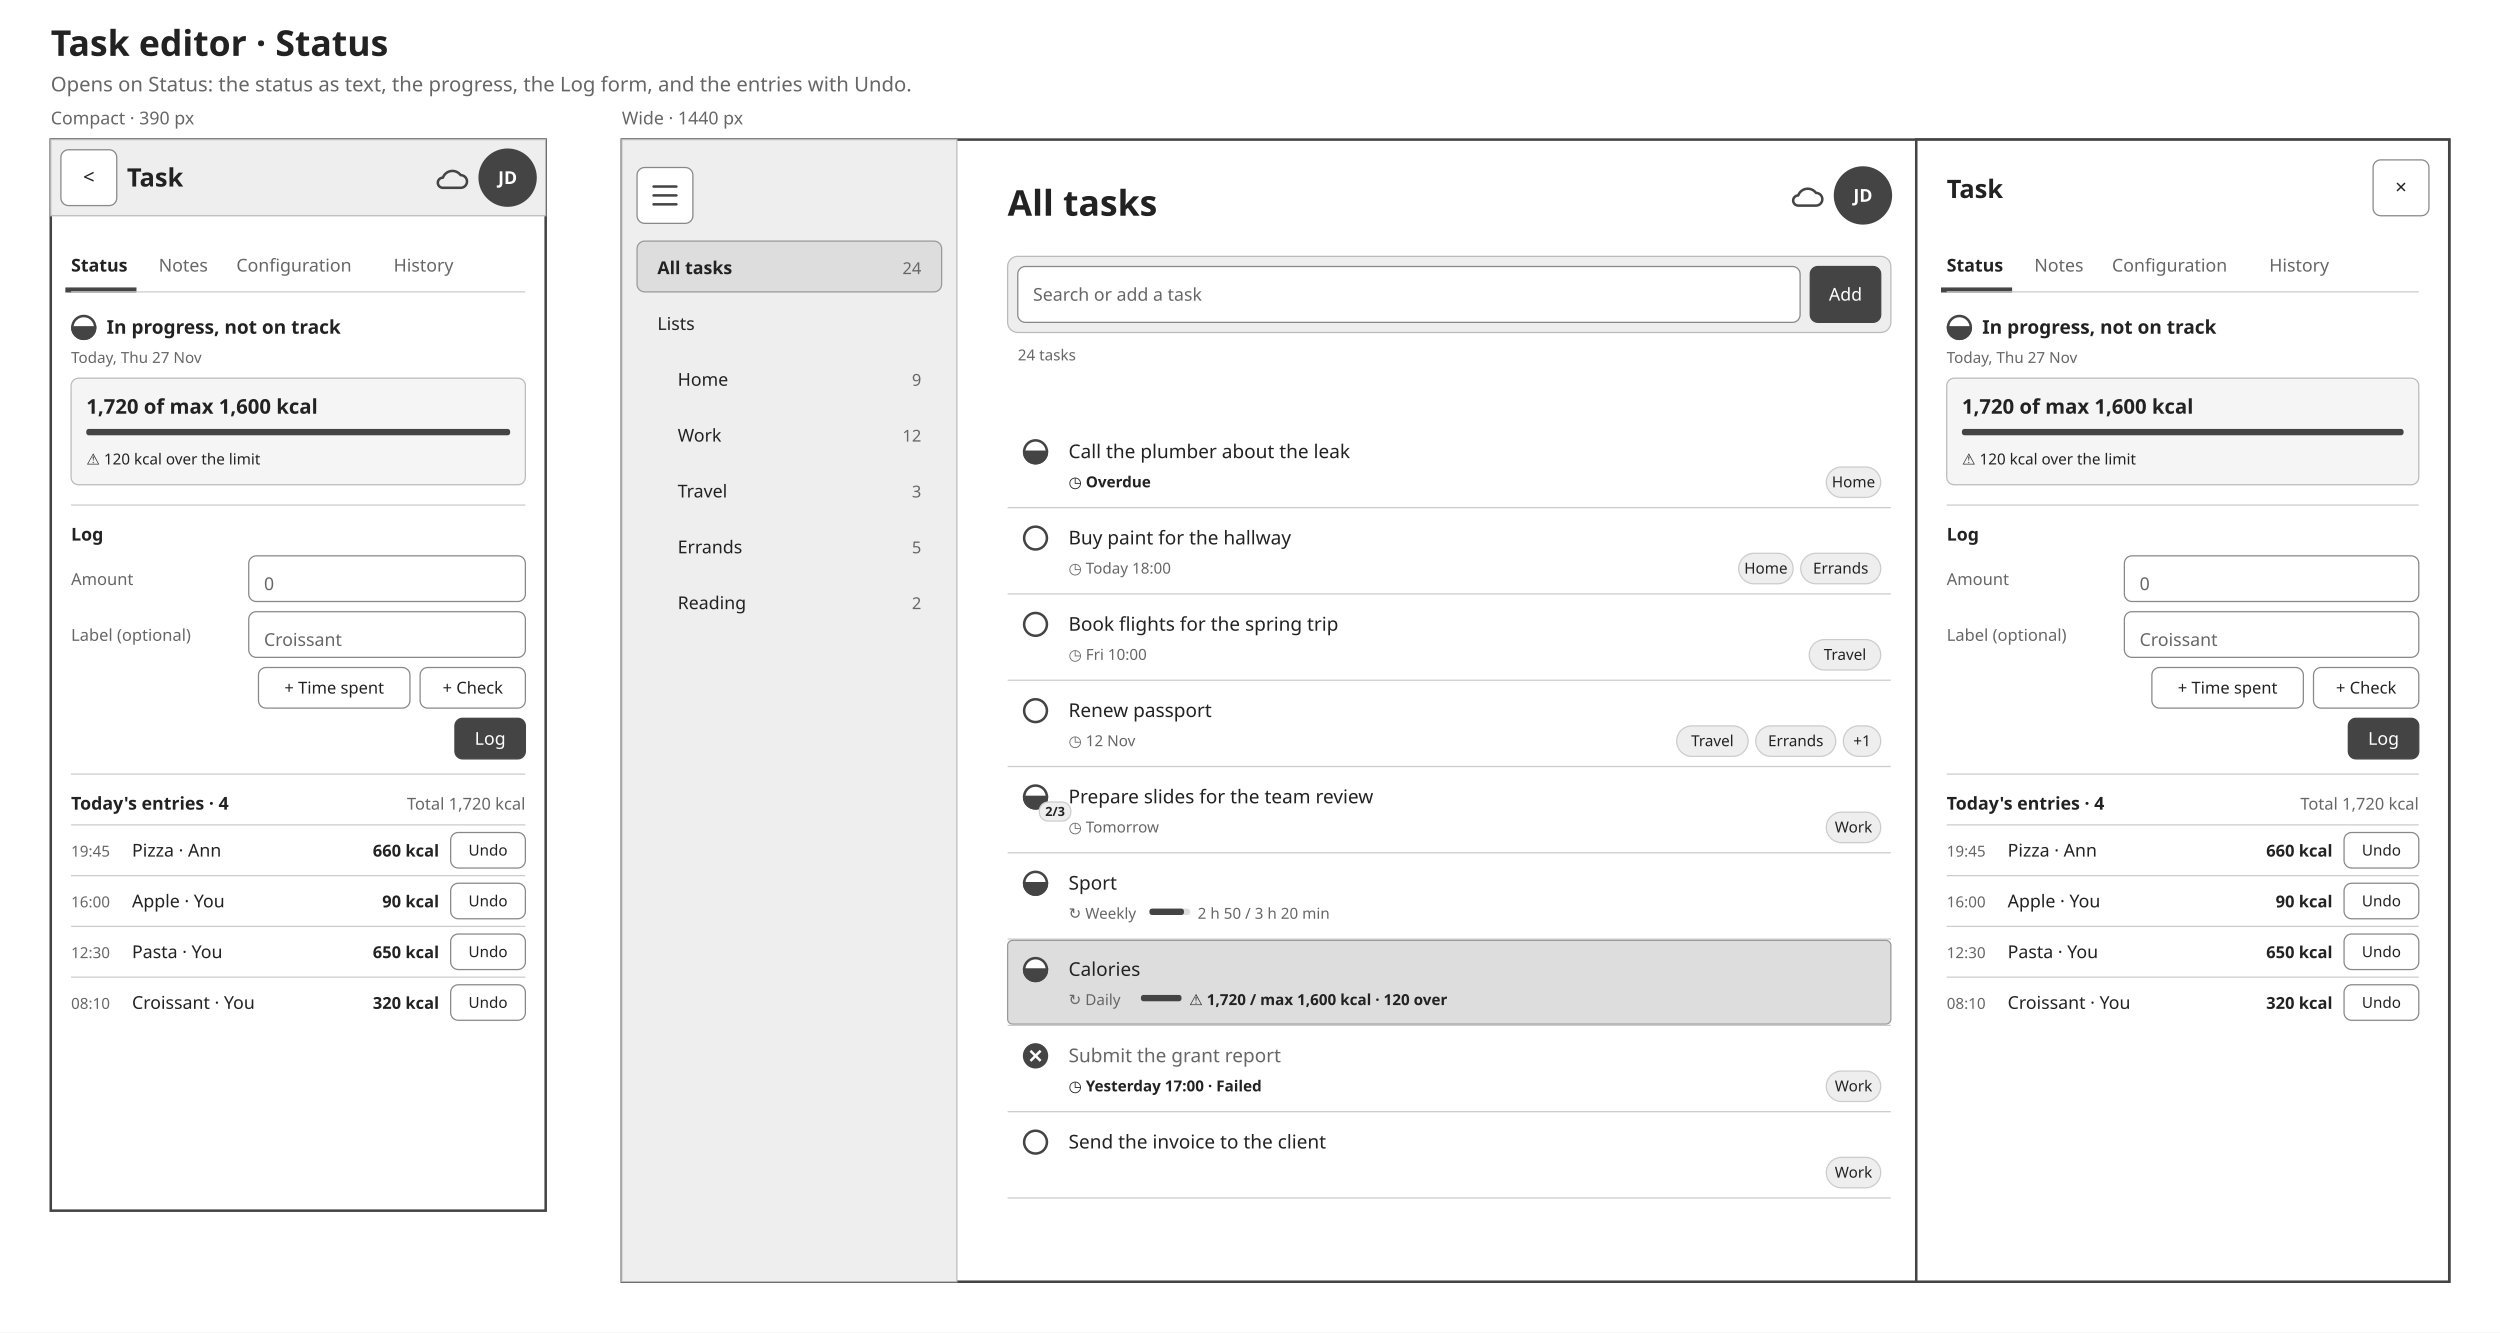
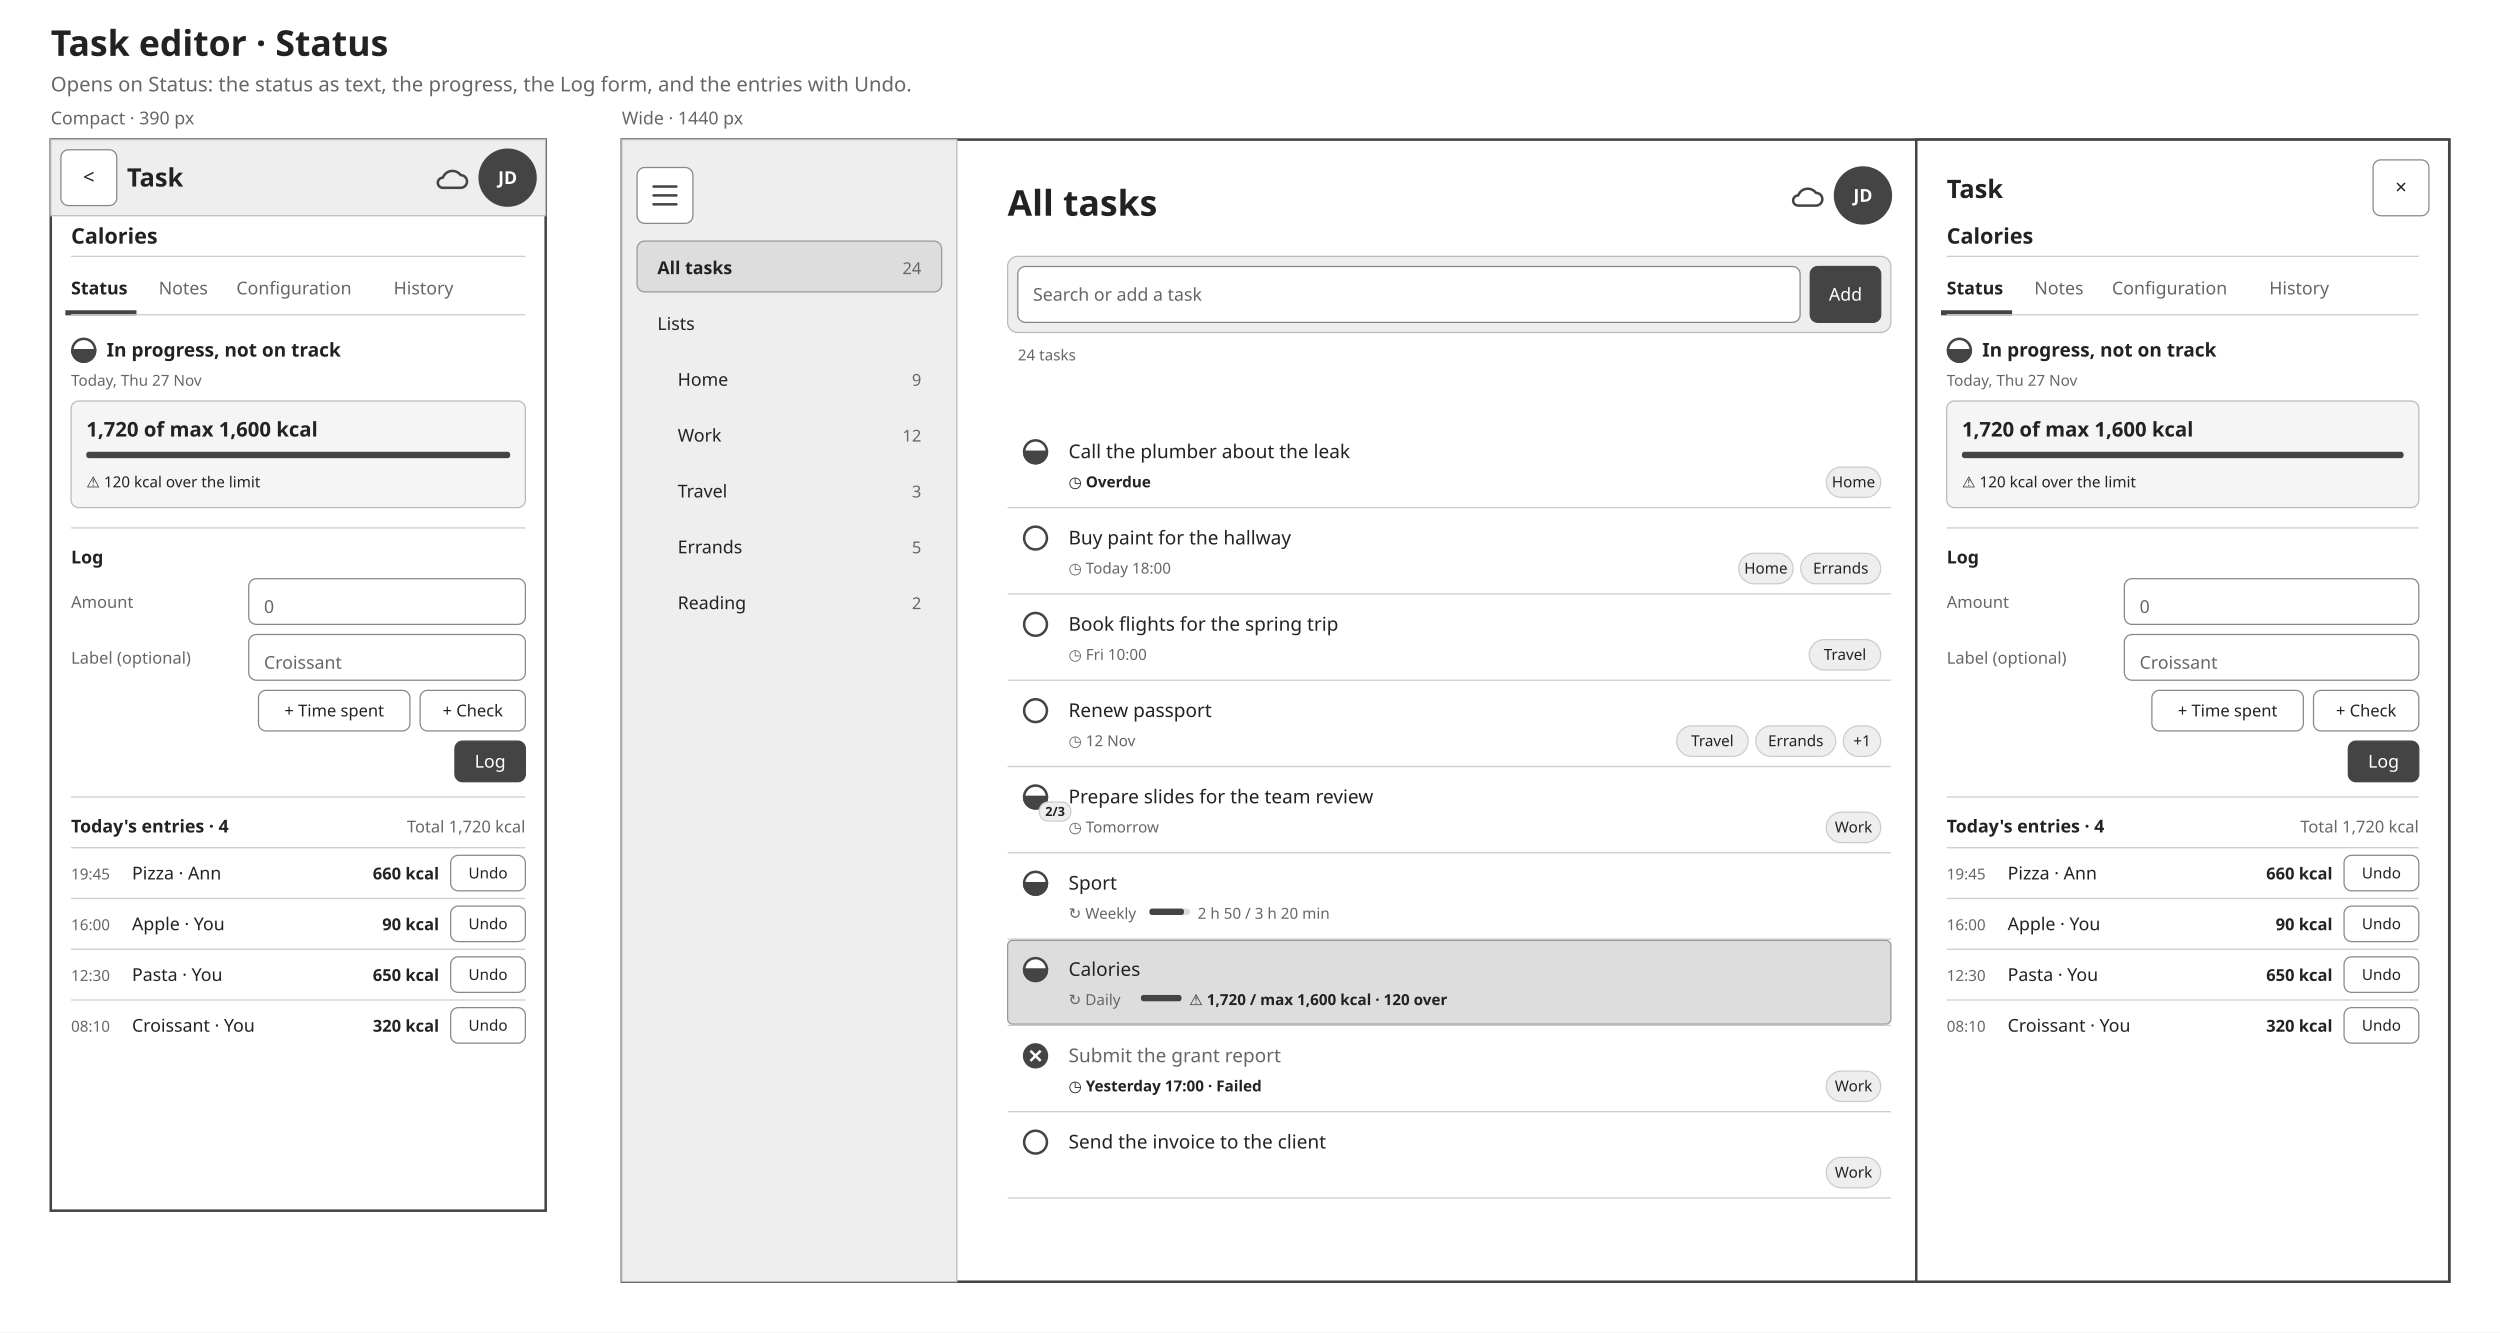
<svg xmlns="http://www.w3.org/2000/svg" width="1970" height="1050" viewBox="0 0 1970 1050">
  <style>
text { font-family: sans-serif; fill: #222222; }
.muted { fill: #666666; }
.on-primary { fill: #ffffff; }
.bold { font-weight: bold; }
rect.frame { fill: #ffffff; stroke: #444444; stroke-width: 2; }
.bar { fill: #eeeeee; stroke: #bbbbbb; }
.box { fill: #f5f5f5; stroke: #bbbbbb; }
.control { fill: #ffffff; stroke: #888888; }
.disabled { fill: #f5f5f5; stroke: #cccccc; }
.primary { fill: #444444; stroke: #444444; }
.selected { fill: #dddddd; stroke: #999999; }
.chip { fill: #eeeeee; stroke: #cccccc; }
.signal { fill: #ffffff; stroke: #222222; stroke-width: 2; }
.scrim { fill: #888888; fill-opacity: 0.5; }
.rule { stroke: #cccccc; }
.drop { stroke: #222222; stroke-width: 3; }
.icon { fill: #ffffff; stroke: #444444; stroke-width: 2; }
.icon-fill { fill: #444444; stroke: #444444; stroke-width: 2; }
.icon-mark { fill: none; stroke: #ffffff; stroke-width: 2; }
.icon-line { stroke: #444444; stroke-width: 2; }
.icon-line-open { fill: none; stroke: #444444; stroke-width: 2; stroke-linecap: round; stroke-linejoin: round; }
.icon-dashed { fill: #ffffff; stroke: #444444; stroke-width: 2; stroke-dasharray: 3 3; }
.meter { fill: #dddddd; stroke: none; }
.meter-fill { fill: #444444; stroke: none; }
.tooltip { fill: #222222; stroke: #222222; }
  </style>
  <rect x="0" y="0" width="1970" height="1050" fill="#ffffff" />
  <text x="40" y="44" font-size="28" class="bold">Task editor · Status</text>
  <text x="40" y="72" font-size="16" class="muted">Opens on Status: the status as text, the progress, the Log form, and the entries with Undo.</text>
  <text x="40" y="98" font-size="14" class="muted">Compact · 390 px</text>
  <text x="490" y="98" font-size="14" class="muted">Wide · 1440 px</text>
  <g class="frame" data-width="390" data-height="844" transform="translate(40 110)">
    <rect x="0" y="0" width="390" height="844" rx="0" class="frame" />
    <rect x="0" y="0" width="390" height="60" rx="0" class="bar" />
    <rect x="8" y="8" width="44" height="44" rx="6" class="control" />
    <text x="30" y="35" font-size="16" text-anchor="middle">&lt;</text>
    <circle cx="360" cy="30" r="22" class="icon-fill" />
    <text x="360" y="35" font-size="14" class="on-primary bold" text-anchor="middle">JD</text>
    <path d="M 309 38 H 323 A 5 5 0 0 0 323 28 A 8 8 0 0 0 309 30 A 4 4 0 0 0 309 38 Z" class="icon-line-open" />
    <text x="60" y="37" font-size="20" class="bold">Task</text>
-     <text x="16" y="104" font-size="14" class="bold">Status</text>
-     <rect x="12" y="117" width="55.04" height="3" rx="0" class="primary" />
-     <text x="85.04" y="104" font-size="14" class="muted">Notes</text>
-     <text x="146.24" y="104" font-size="14" class="muted">Configuration</text>
-     <text x="270.16" y="104" font-size="14" class="muted">History</text>
-     <line x1="16" y1="120" x2="374" y2="120" class="rule" />
-     <circle cx="26" cy="148" r="9" class="icon" />
-     <path d="M17 148 A9 9 0 0 0 35 148 Z" class="icon-fill" />
-     <text x="44" y="153" font-size="15" class="bold">In progress, not on track</text>
-     <text x="16" y="176" font-size="12" class="muted">Today, Thu 27 Nov</text>
-     <rect x="16" y="188" width="358" height="84" rx="6" class="box" />
-     <text x="28" y="216" font-size="16" class="bold">1,720 of max 1,600 kcal</text>
-     <rect x="28" y="228" width="334" height="5" rx="2" class="meter" />
-     <rect x="28" y="228" width="334" height="5" rx="2" class="meter-fill" />
-     <text x="28" y="256" font-size="12">⚠ 120 kcal over the limit</text>
-     <line x1="16" y1="288" x2="374" y2="288" class="rule" />
-     <text x="16" y="316" font-size="14" class="bold">Log</text>
-     <text x="16" y="351" font-size="13" class="muted">Amount</text>
-     <rect x="156" y="328" width="218" height="36" rx="6" class="control" />
-     <text x="168" y="355" font-size="14" class="muted">0</text>
-     <text x="16" y="395" font-size="13" class="muted">Label (optional)</text>
-     <rect x="156" y="372" width="218" height="36" rx="6" class="control" />
-     <text x="168" y="399" font-size="14" class="muted">Croissant</text>
-     <rect x="291.04" y="416" width="82.96" height="32" rx="6" class="control" />
-     <text x="332.52" y="436.55" font-size="13" text-anchor="middle">+ Check</text>
-     <rect x="163.68" y="416" width="119.36" height="32" rx="6" class="control" />
-     <text x="223.36" y="436.55" font-size="13" text-anchor="middle">+ Time spent</text>
-     <rect x="318.48" y="456" width="55.52" height="32" rx="6" class="primary" />
-     <text x="346.24" y="476.9" font-size="14" class="on-primary" text-anchor="middle">Log</text>
-     <line x1="16" y1="500" x2="374" y2="500" class="rule" />
-     <text x="16" y="528" font-size="14" class="bold">Today's entries · 4</text>
-     <text x="374" y="528" font-size="13" class="muted" text-anchor="end">Total 1,720 kcal</text>
-     <line x1="16" y1="540" x2="374" y2="540" class="rule" />
-     <text x="16" y="565" font-size="12" class="muted">19:45</text>
-     <text x="64" y="565" font-size="14">Pizza · Ann</text>
-     <text x="306" y="565" font-size="13" class="bold" text-anchor="end">660 kcal</text>
-     <rect x="315.12" y="546" width="58.88" height="28" rx="6" class="control" />
-     <text x="344.56" y="564.2" font-size="12" text-anchor="middle">Undo</text>
-     <line x1="16" y1="580" x2="374" y2="580" class="rule" />
-     <text x="16" y="605" font-size="12" class="muted">16:00</text>
-     <text x="64" y="605" font-size="14">Apple · You</text>
-     <text x="306" y="605" font-size="13" class="bold" text-anchor="end">90 kcal</text>
-     <rect x="315.12" y="586" width="58.88" height="28" rx="6" class="control" />
-     <text x="344.56" y="604.2" font-size="12" text-anchor="middle">Undo</text>
-     <line x1="16" y1="620" x2="374" y2="620" class="rule" />
-     <text x="16" y="645" font-size="12" class="muted">12:30</text>
-     <text x="64" y="645" font-size="14">Pasta · You</text>
-     <text x="306" y="645" font-size="13" class="bold" text-anchor="end">650 kcal</text>
-     <rect x="315.12" y="626" width="58.88" height="28" rx="6" class="control" />
-     <text x="344.56" y="644.2" font-size="12" text-anchor="middle">Undo</text>
-     <line x1="16" y1="660" x2="374" y2="660" class="rule" />
-     <text x="16" y="685" font-size="12" class="muted">08:10</text>
-     <text x="64" y="685" font-size="14">Croissant · You</text>
-     <text x="306" y="685" font-size="13" class="bold" text-anchor="end">320 kcal</text>
-     <rect x="315.12" y="666" width="58.88" height="28" rx="6" class="control" />
-     <text x="344.56" y="684.2" font-size="12" text-anchor="middle">Undo</text>
+     <text x="16" y="82" font-size="17" class="bold">Calories</text>
+     <line x1="16" y1="92" x2="374" y2="92" class="rule" />
+     <text x="16" y="122" font-size="14" class="bold">Status</text>
+     <rect x="12" y="135" width="55.04" height="3" rx="0" class="primary" />
+     <text x="85.04" y="122" font-size="14" class="muted">Notes</text>
+     <text x="146.24" y="122" font-size="14" class="muted">Configuration</text>
+     <text x="270.16" y="122" font-size="14" class="muted">History</text>
+     <line x1="16" y1="138" x2="374" y2="138" class="rule" />
+     <circle cx="26" cy="166" r="9" class="icon" />
+     <path d="M17 166 A9 9 0 0 0 35 166 Z" class="icon-fill" />
+     <text x="44" y="171" font-size="15" class="bold">In progress, not on track</text>
+     <text x="16" y="194" font-size="12" class="muted">Today, Thu 27 Nov</text>
+     <rect x="16" y="206" width="358" height="84" rx="6" class="box" />
+     <text x="28" y="234" font-size="16" class="bold">1,720 of max 1,600 kcal</text>
+     <rect x="28" y="246" width="334" height="5" rx="2" class="meter" />
+     <rect x="28" y="246" width="334" height="5" rx="2" class="meter-fill" />
+     <text x="28" y="274" font-size="12">⚠ 120 kcal over the limit</text>
+     <line x1="16" y1="306" x2="374" y2="306" class="rule" />
+     <text x="16" y="334" font-size="14" class="bold">Log</text>
+     <text x="16" y="369" font-size="13" class="muted">Amount</text>
+     <rect x="156" y="346" width="218" height="36" rx="6" class="control" />
+     <text x="168" y="373" font-size="14" class="muted">0</text>
+     <text x="16" y="413" font-size="13" class="muted">Label (optional)</text>
+     <rect x="156" y="390" width="218" height="36" rx="6" class="control" />
+     <text x="168" y="417" font-size="14" class="muted">Croissant</text>
+     <rect x="291.04" y="434" width="82.96" height="32" rx="6" class="control" />
+     <text x="332.52" y="454.55" font-size="13" text-anchor="middle">+ Check</text>
+     <rect x="163.68" y="434" width="119.36" height="32" rx="6" class="control" />
+     <text x="223.36" y="454.55" font-size="13" text-anchor="middle">+ Time spent</text>
+     <rect x="318.48" y="474" width="55.52" height="32" rx="6" class="primary" />
+     <text x="346.24" y="494.9" font-size="14" class="on-primary" text-anchor="middle">Log</text>
+     <line x1="16" y1="518" x2="374" y2="518" class="rule" />
+     <text x="16" y="546" font-size="14" class="bold">Today's entries · 4</text>
+     <text x="374" y="546" font-size="13" class="muted" text-anchor="end">Total 1,720 kcal</text>
+     <line x1="16" y1="558" x2="374" y2="558" class="rule" />
+     <text x="16" y="583" font-size="12" class="muted">19:45</text>
+     <text x="64" y="583" font-size="14">Pizza · Ann</text>
+     <text x="306" y="583" font-size="13" class="bold" text-anchor="end">660 kcal</text>
+     <rect x="315.12" y="564" width="58.88" height="28" rx="6" class="control" />
+     <text x="344.56" y="582.2" font-size="12" text-anchor="middle">Undo</text>
+     <line x1="16" y1="598" x2="374" y2="598" class="rule" />
+     <text x="16" y="623" font-size="12" class="muted">16:00</text>
+     <text x="64" y="623" font-size="14">Apple · You</text>
+     <text x="306" y="623" font-size="13" class="bold" text-anchor="end">90 kcal</text>
+     <rect x="315.12" y="604" width="58.88" height="28" rx="6" class="control" />
+     <text x="344.56" y="622.2" font-size="12" text-anchor="middle">Undo</text>
+     <line x1="16" y1="638" x2="374" y2="638" class="rule" />
+     <text x="16" y="663" font-size="12" class="muted">12:30</text>
+     <text x="64" y="663" font-size="14">Pasta · You</text>
+     <text x="306" y="663" font-size="13" class="bold" text-anchor="end">650 kcal</text>
+     <rect x="315.12" y="644" width="58.88" height="28" rx="6" class="control" />
+     <text x="344.56" y="662.2" font-size="12" text-anchor="middle">Undo</text>
+     <line x1="16" y1="678" x2="374" y2="678" class="rule" />
+     <text x="16" y="703" font-size="12" class="muted">08:10</text>
+     <text x="64" y="703" font-size="14">Croissant · You</text>
+     <text x="306" y="703" font-size="13" class="bold" text-anchor="end">320 kcal</text>
+     <rect x="315.12" y="684" width="58.88" height="28" rx="6" class="control" />
+     <text x="344.56" y="702.2" font-size="12" text-anchor="middle">Undo</text>
  </g>
  <g class="frame" data-width="1440" data-height="900" transform="translate(490 110)">
    <rect x="0" y="0" width="1440" height="900" rx="0" class="frame" />
    <rect x="0" y="0" width="264" height="900" rx="0" class="bar" />
    <rect x="12" y="22" width="44" height="44" rx="6" class="control" />
    <path d="M 25 37 H 43" class="icon-line-open" />
    <path d="M 25 44 H 43" class="icon-line-open" />
    <path d="M 25 51 H 43" class="icon-line-open" />
    <rect x="12" y="80" width="240" height="40" rx="6" class="selected" />
    <text x="28" y="106" font-size="14" class="bold">All tasks</text>
    <text x="236" y="106" font-size="13" class="muted" text-anchor="end">24</text>
    <text x="28" y="150" font-size="14">Lists</text>
    <text x="44" y="194" font-size="14">Home</text>
    <text x="236" y="194" font-size="13" class="muted" text-anchor="end">9</text>
    <text x="44" y="238" font-size="14">Work</text>
    <text x="236" y="238" font-size="13" class="muted" text-anchor="end">12</text>
    <text x="44" y="282" font-size="14">Travel</text>
    <text x="236" y="282" font-size="13" class="muted" text-anchor="end">3</text>
    <text x="44" y="326" font-size="14">Errands</text>
    <text x="236" y="326" font-size="13" class="muted" text-anchor="end">5</text>
    <text x="44" y="370" font-size="14">Reading</text>
    <text x="236" y="370" font-size="13" class="muted" text-anchor="end">2</text>
    <circle cx="978" cy="44" r="22" class="icon-fill" />
    <text x="978" y="49" font-size="14" class="on-primary bold" text-anchor="middle">JD</text>
    <path d="M 927 52 H 941 A 5 5 0 0 0 941 42 A 8 8 0 0 0 927 44 A 4 4 0 0 0 927 52 Z" class="icon-line-open" />
    <text x="304" y="60" font-size="28" class="bold">All tasks</text>
    <rect x="304" y="92" width="696" height="60" rx="8" class="bar" />
    <rect x="936.48" y="100" width="55.52" height="44" rx="6" class="primary" />
    <text x="964.24" y="126.9" font-size="14" class="on-primary" text-anchor="middle">Add</text>
    <rect x="312" y="100" width="616.48" height="44" rx="6" class="control" />
    <text x="324" y="127" font-size="14" class="muted">Search or add a task</text>
    <text x="312" y="174" font-size="12" class="muted">24 tasks</text>
    <line x1="304" y1="290" x2="1000" y2="290" class="rule" />
    <circle cx="326" cy="246" r="9" class="icon" />
    <path d="M317 246 A9 9 0 0 0 335 246 Z" class="icon-fill" />
    <text x="352" y="251" font-size="15">Call the plumber about the leak</text>
    <text x="352" y="274" font-size="12" class="bold">◷ Overdue</text>
    <rect x="949.12" y="258" width="42.88" height="24" rx="12" class="chip" />
    <text x="970.56" y="274" font-size="12" text-anchor="middle">Home</text>
    <line x1="304" y1="358" x2="1000" y2="358" class="rule" />
    <circle cx="326" cy="314" r="9" class="icon" />
    <text x="352" y="319" font-size="15">Buy paint for the hallway</text>
    <text x="352" y="342" font-size="12" class="muted">◷ Today 18:00</text>
    <rect x="928.96" y="326" width="63.04" height="24" rx="12" class="chip" />
    <text x="960.48" y="342" font-size="12" text-anchor="middle">Errands</text>
    <rect x="880.08" y="326" width="42.88" height="24" rx="12" class="chip" />
    <text x="901.52" y="342" font-size="12" text-anchor="middle">Home</text>
    <line x1="304" y1="426" x2="1000" y2="426" class="rule" />
    <circle cx="326" cy="382" r="9" class="icon" />
    <text x="352" y="387" font-size="15">Book flights for the spring trip</text>
    <text x="352" y="410" font-size="12" class="muted">◷ Fri 10:00</text>
    <rect x="935.68" y="394" width="56.32" height="24" rx="12" class="chip" />
    <text x="963.84" y="410" font-size="12" text-anchor="middle">Travel</text>
    <line x1="304" y1="494" x2="1000" y2="494" class="rule" />
    <circle cx="326" cy="450" r="9" class="icon" />
    <text x="352" y="455" font-size="15">Renew passport</text>
    <text x="352" y="478" font-size="12" class="muted">◷ 12 Nov</text>
    <rect x="962.56" y="462" width="29.44" height="24" rx="12" class="chip" />
    <text x="977.28" y="478" font-size="12" text-anchor="middle">+1</text>
    <rect x="893.52" y="462" width="63.04" height="24" rx="12" class="chip" />
    <text x="925.04" y="478" font-size="12" text-anchor="middle">Errands</text>
    <rect x="831.2" y="462" width="56.32" height="24" rx="12" class="chip" />
    <text x="859.36" y="478" font-size="12" text-anchor="middle">Travel</text>
    <line x1="304" y1="562" x2="1000" y2="562" class="rule" />
    <circle cx="326" cy="518" r="9" class="icon" />
    <path d="M317 518 A9 9 0 0 0 335 518 Z" class="icon-fill" />
    <rect x="329" y="522" width="24.8" height="15" rx="7" class="chip" />
    <text x="341.4" y="533" font-size="10" class="bold" text-anchor="middle">2/3</text>
    <text x="352" y="523" font-size="15">Prepare slides for the team review</text>
    <text x="352" y="546" font-size="12" class="muted">◷ Tomorrow</text>
    <rect x="949.12" y="530" width="42.88" height="24" rx="12" class="chip" />
    <text x="970.56" y="546" font-size="12" text-anchor="middle">Work</text>
    <line x1="304" y1="630" x2="1000" y2="630" class="rule" />
    <circle cx="326" cy="586" r="9" class="icon" />
    <path d="M317 586 A9 9 0 0 0 335 586 Z" class="icon-fill" />
    <text x="352" y="591" font-size="15">Sport</text>
    <text x="352" y="614" font-size="12" class="muted">↻ Weekly</text>
    <rect x="415.76" y="606" width="32" height="5" rx="2" class="meter" />
    <rect x="415.76" y="606" width="27.2" height="5" rx="2" class="meter-fill" />
    <text x="453.76" y="614" font-size="12" class="muted">2 h 50 / 3 h 20 min</text>
    <rect x="304" y="631" width="696" height="66" rx="4" class="selected" />
    <line x1="304" y1="698" x2="1000" y2="698" class="rule" />
    <circle cx="326" cy="654" r="9" class="icon" />
    <path d="M317 654 A9 9 0 0 0 335 654 Z" class="icon-fill" />
    <text x="352" y="659" font-size="15">Calories</text>
    <text x="352" y="682" font-size="12" class="muted">↻ Daily</text>
    <rect x="409.04" y="674" width="32" height="5" rx="2" class="meter" />
    <rect x="409.04" y="674" width="32" height="5" rx="2" class="meter-fill" />
    <text x="447.04" y="682" font-size="12" class="bold">⚠ 1,720 / max 1,600 kcal · 120 over</text>
    <line x1="304" y1="766" x2="1000" y2="766" class="rule" />
    <circle cx="326" cy="722" r="9" class="icon-fill" />
    <path d="M322 718 L330 726 M330 718 L322 726" class="icon-mark" />
    <text x="352" y="727" font-size="15" class="muted">Submit the grant report</text>
    <text x="352" y="750" font-size="12" class="bold">◷ Yesterday 17:00 · Failed</text>
    <rect x="949.12" y="734" width="42.88" height="24" rx="12" class="chip" />
    <text x="970.56" y="750" font-size="12" text-anchor="middle">Work</text>
    <line x1="304" y1="834" x2="1000" y2="834" class="rule" />
    <circle cx="326" cy="790" r="9" class="icon" />
    <text x="352" y="795" font-size="15">Send the invoice to the client</text>
    <rect x="949.12" y="802" width="42.88" height="24" rx="12" class="chip" />
    <text x="970.56" y="818" font-size="12" text-anchor="middle">Work</text>
    <rect x="1020" y="0" width="420" height="900" rx="0" class="frame" />
    <text x="1044" y="46" font-size="20" class="bold">Task</text>
    <rect x="1380" y="16" width="44" height="44" rx="6" class="control" />
    <text x="1402" y="43" font-size="16" text-anchor="middle">×</text>
-     <text x="1044" y="104" font-size="14" class="bold">Status</text>
-     <rect x="1040" y="117" width="55.04" height="3" rx="0" class="primary" />
-     <text x="1113.04" y="104" font-size="14" class="muted">Notes</text>
-     <text x="1174.24" y="104" font-size="14" class="muted">Configuration</text>
-     <text x="1298.16" y="104" font-size="14" class="muted">History</text>
-     <line x1="1044" y1="120" x2="1416" y2="120" class="rule" />
-     <circle cx="1054" cy="148" r="9" class="icon" />
-     <path d="M1045 148 A9 9 0 0 0 1063 148 Z" class="icon-fill" />
-     <text x="1072" y="153" font-size="15" class="bold">In progress, not on track</text>
-     <text x="1044" y="176" font-size="12" class="muted">Today, Thu 27 Nov</text>
-     <rect x="1044" y="188" width="372" height="84" rx="6" class="box" />
-     <text x="1056" y="216" font-size="16" class="bold">1,720 of max 1,600 kcal</text>
-     <rect x="1056" y="228" width="348" height="5" rx="2" class="meter" />
-     <rect x="1056" y="228" width="348" height="5" rx="2" class="meter-fill" />
-     <text x="1056" y="256" font-size="12">⚠ 120 kcal over the limit</text>
-     <line x1="1044" y1="288" x2="1416" y2="288" class="rule" />
-     <text x="1044" y="316" font-size="14" class="bold">Log</text>
-     <text x="1044" y="351" font-size="13" class="muted">Amount</text>
-     <rect x="1184" y="328" width="232" height="36" rx="6" class="control" />
-     <text x="1196" y="355" font-size="14" class="muted">0</text>
-     <text x="1044" y="395" font-size="13" class="muted">Label (optional)</text>
-     <rect x="1184" y="372" width="232" height="36" rx="6" class="control" />
-     <text x="1196" y="399" font-size="14" class="muted">Croissant</text>
-     <rect x="1333.04" y="416" width="82.96" height="32" rx="6" class="control" />
-     <text x="1374.52" y="436.55" font-size="13" text-anchor="middle">+ Check</text>
-     <rect x="1205.68" y="416" width="119.36" height="32" rx="6" class="control" />
-     <text x="1265.36" y="436.55" font-size="13" text-anchor="middle">+ Time spent</text>
-     <rect x="1360.48" y="456" width="55.52" height="32" rx="6" class="primary" />
-     <text x="1388.24" y="476.9" font-size="14" class="on-primary" text-anchor="middle">Log</text>
-     <line x1="1044" y1="500" x2="1416" y2="500" class="rule" />
-     <text x="1044" y="528" font-size="14" class="bold">Today's entries · 4</text>
-     <text x="1416" y="528" font-size="13" class="muted" text-anchor="end">Total 1,720 kcal</text>
-     <line x1="1044" y1="540" x2="1416" y2="540" class="rule" />
-     <text x="1044" y="565" font-size="12" class="muted">19:45</text>
-     <text x="1092" y="565" font-size="14">Pizza · Ann</text>
-     <text x="1348" y="565" font-size="13" class="bold" text-anchor="end">660 kcal</text>
-     <rect x="1357.12" y="546" width="58.88" height="28" rx="6" class="control" />
-     <text x="1386.56" y="564.2" font-size="12" text-anchor="middle">Undo</text>
-     <line x1="1044" y1="580" x2="1416" y2="580" class="rule" />
-     <text x="1044" y="605" font-size="12" class="muted">16:00</text>
-     <text x="1092" y="605" font-size="14">Apple · You</text>
-     <text x="1348" y="605" font-size="13" class="bold" text-anchor="end">90 kcal</text>
-     <rect x="1357.12" y="586" width="58.88" height="28" rx="6" class="control" />
-     <text x="1386.56" y="604.2" font-size="12" text-anchor="middle">Undo</text>
-     <line x1="1044" y1="620" x2="1416" y2="620" class="rule" />
-     <text x="1044" y="645" font-size="12" class="muted">12:30</text>
-     <text x="1092" y="645" font-size="14">Pasta · You</text>
-     <text x="1348" y="645" font-size="13" class="bold" text-anchor="end">650 kcal</text>
-     <rect x="1357.12" y="626" width="58.88" height="28" rx="6" class="control" />
-     <text x="1386.56" y="644.2" font-size="12" text-anchor="middle">Undo</text>
-     <line x1="1044" y1="660" x2="1416" y2="660" class="rule" />
-     <text x="1044" y="685" font-size="12" class="muted">08:10</text>
-     <text x="1092" y="685" font-size="14">Croissant · You</text>
-     <text x="1348" y="685" font-size="13" class="bold" text-anchor="end">320 kcal</text>
-     <rect x="1357.12" y="666" width="58.88" height="28" rx="6" class="control" />
-     <text x="1386.56" y="684.2" font-size="12" text-anchor="middle">Undo</text>
+     <text x="1044" y="82" font-size="17" class="bold">Calories</text>
+     <line x1="1044" y1="92" x2="1416" y2="92" class="rule" />
+     <text x="1044" y="122" font-size="14" class="bold">Status</text>
+     <rect x="1040" y="135" width="55.04" height="3" rx="0" class="primary" />
+     <text x="1113.04" y="122" font-size="14" class="muted">Notes</text>
+     <text x="1174.24" y="122" font-size="14" class="muted">Configuration</text>
+     <text x="1298.16" y="122" font-size="14" class="muted">History</text>
+     <line x1="1044" y1="138" x2="1416" y2="138" class="rule" />
+     <circle cx="1054" cy="166" r="9" class="icon" />
+     <path d="M1045 166 A9 9 0 0 0 1063 166 Z" class="icon-fill" />
+     <text x="1072" y="171" font-size="15" class="bold">In progress, not on track</text>
+     <text x="1044" y="194" font-size="12" class="muted">Today, Thu 27 Nov</text>
+     <rect x="1044" y="206" width="372" height="84" rx="6" class="box" />
+     <text x="1056" y="234" font-size="16" class="bold">1,720 of max 1,600 kcal</text>
+     <rect x="1056" y="246" width="348" height="5" rx="2" class="meter" />
+     <rect x="1056" y="246" width="348" height="5" rx="2" class="meter-fill" />
+     <text x="1056" y="274" font-size="12">⚠ 120 kcal over the limit</text>
+     <line x1="1044" y1="306" x2="1416" y2="306" class="rule" />
+     <text x="1044" y="334" font-size="14" class="bold">Log</text>
+     <text x="1044" y="369" font-size="13" class="muted">Amount</text>
+     <rect x="1184" y="346" width="232" height="36" rx="6" class="control" />
+     <text x="1196" y="373" font-size="14" class="muted">0</text>
+     <text x="1044" y="413" font-size="13" class="muted">Label (optional)</text>
+     <rect x="1184" y="390" width="232" height="36" rx="6" class="control" />
+     <text x="1196" y="417" font-size="14" class="muted">Croissant</text>
+     <rect x="1333.04" y="434" width="82.96" height="32" rx="6" class="control" />
+     <text x="1374.52" y="454.55" font-size="13" text-anchor="middle">+ Check</text>
+     <rect x="1205.68" y="434" width="119.36" height="32" rx="6" class="control" />
+     <text x="1265.36" y="454.55" font-size="13" text-anchor="middle">+ Time spent</text>
+     <rect x="1360.48" y="474" width="55.52" height="32" rx="6" class="primary" />
+     <text x="1388.24" y="494.9" font-size="14" class="on-primary" text-anchor="middle">Log</text>
+     <line x1="1044" y1="518" x2="1416" y2="518" class="rule" />
+     <text x="1044" y="546" font-size="14" class="bold">Today's entries · 4</text>
+     <text x="1416" y="546" font-size="13" class="muted" text-anchor="end">Total 1,720 kcal</text>
+     <line x1="1044" y1="558" x2="1416" y2="558" class="rule" />
+     <text x="1044" y="583" font-size="12" class="muted">19:45</text>
+     <text x="1092" y="583" font-size="14">Pizza · Ann</text>
+     <text x="1348" y="583" font-size="13" class="bold" text-anchor="end">660 kcal</text>
+     <rect x="1357.12" y="564" width="58.88" height="28" rx="6" class="control" />
+     <text x="1386.56" y="582.2" font-size="12" text-anchor="middle">Undo</text>
+     <line x1="1044" y1="598" x2="1416" y2="598" class="rule" />
+     <text x="1044" y="623" font-size="12" class="muted">16:00</text>
+     <text x="1092" y="623" font-size="14">Apple · You</text>
+     <text x="1348" y="623" font-size="13" class="bold" text-anchor="end">90 kcal</text>
+     <rect x="1357.12" y="604" width="58.88" height="28" rx="6" class="control" />
+     <text x="1386.56" y="622.2" font-size="12" text-anchor="middle">Undo</text>
+     <line x1="1044" y1="638" x2="1416" y2="638" class="rule" />
+     <text x="1044" y="663" font-size="12" class="muted">12:30</text>
+     <text x="1092" y="663" font-size="14">Pasta · You</text>
+     <text x="1348" y="663" font-size="13" class="bold" text-anchor="end">650 kcal</text>
+     <rect x="1357.12" y="644" width="58.88" height="28" rx="6" class="control" />
+     <text x="1386.56" y="662.2" font-size="12" text-anchor="middle">Undo</text>
+     <line x1="1044" y1="678" x2="1416" y2="678" class="rule" />
+     <text x="1044" y="703" font-size="12" class="muted">08:10</text>
+     <text x="1092" y="703" font-size="14">Croissant · You</text>
+     <text x="1348" y="703" font-size="13" class="bold" text-anchor="end">320 kcal</text>
+     <rect x="1357.12" y="684" width="58.88" height="28" rx="6" class="control" />
+     <text x="1386.56" y="702.2" font-size="12" text-anchor="middle">Undo</text>
  </g>
</svg>
